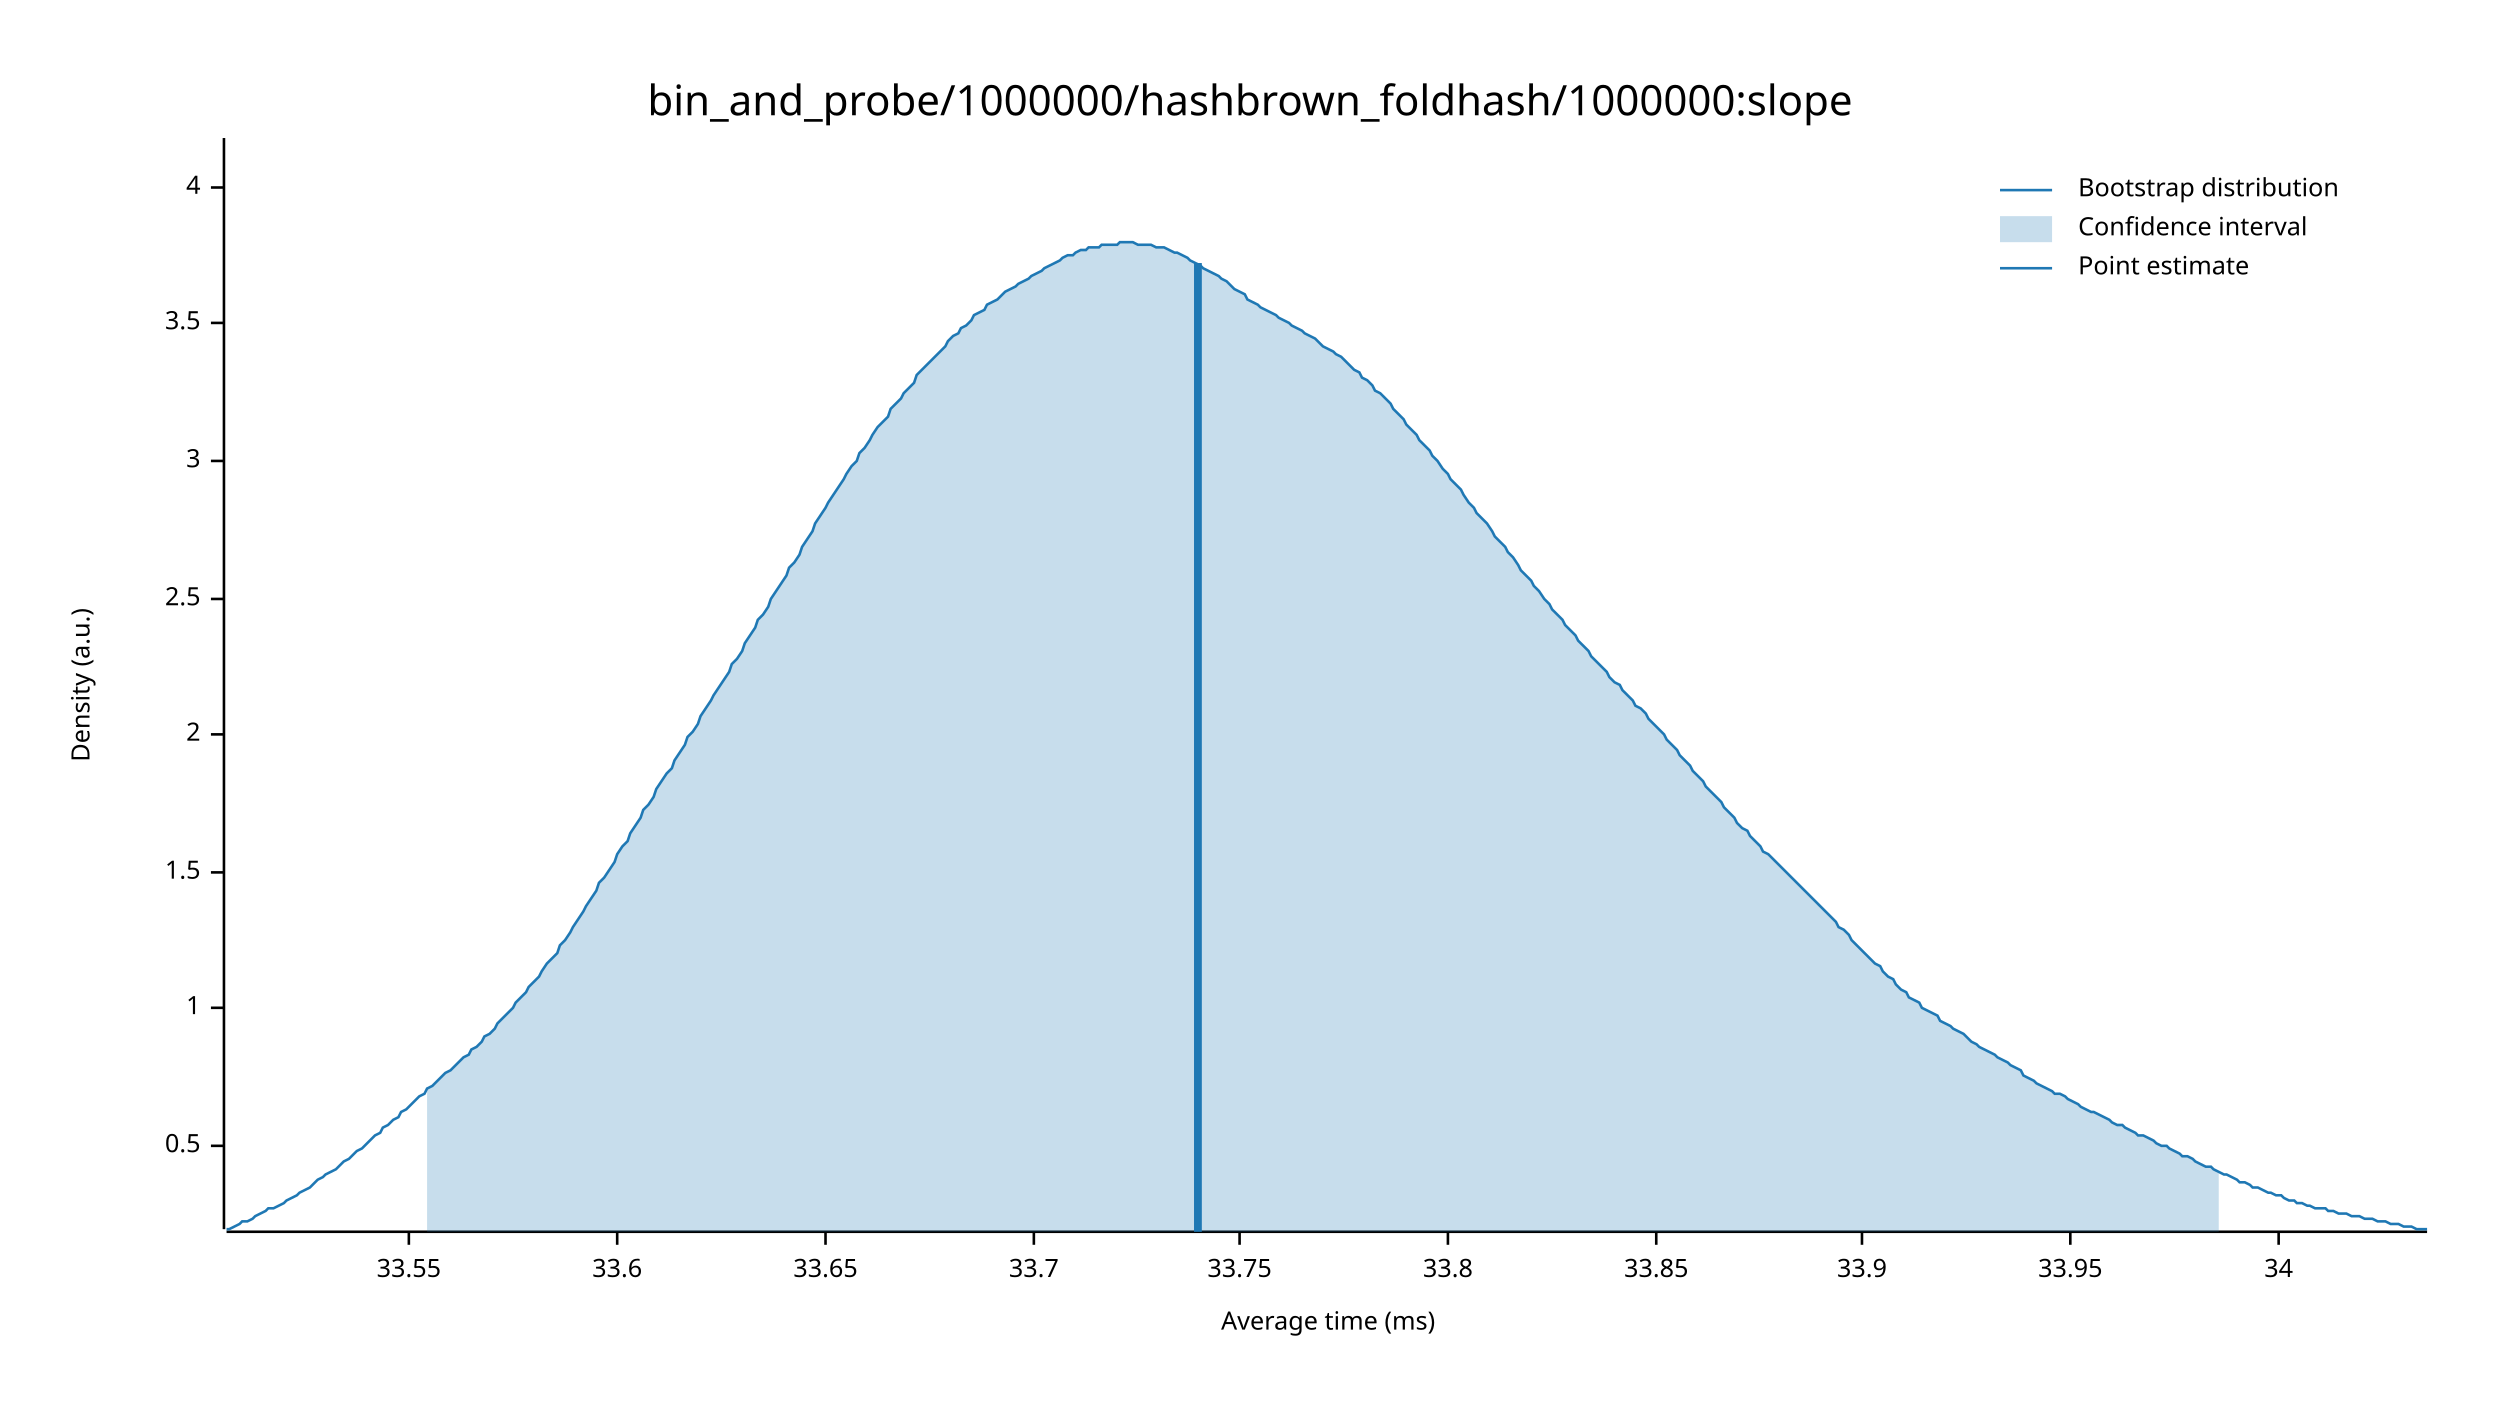
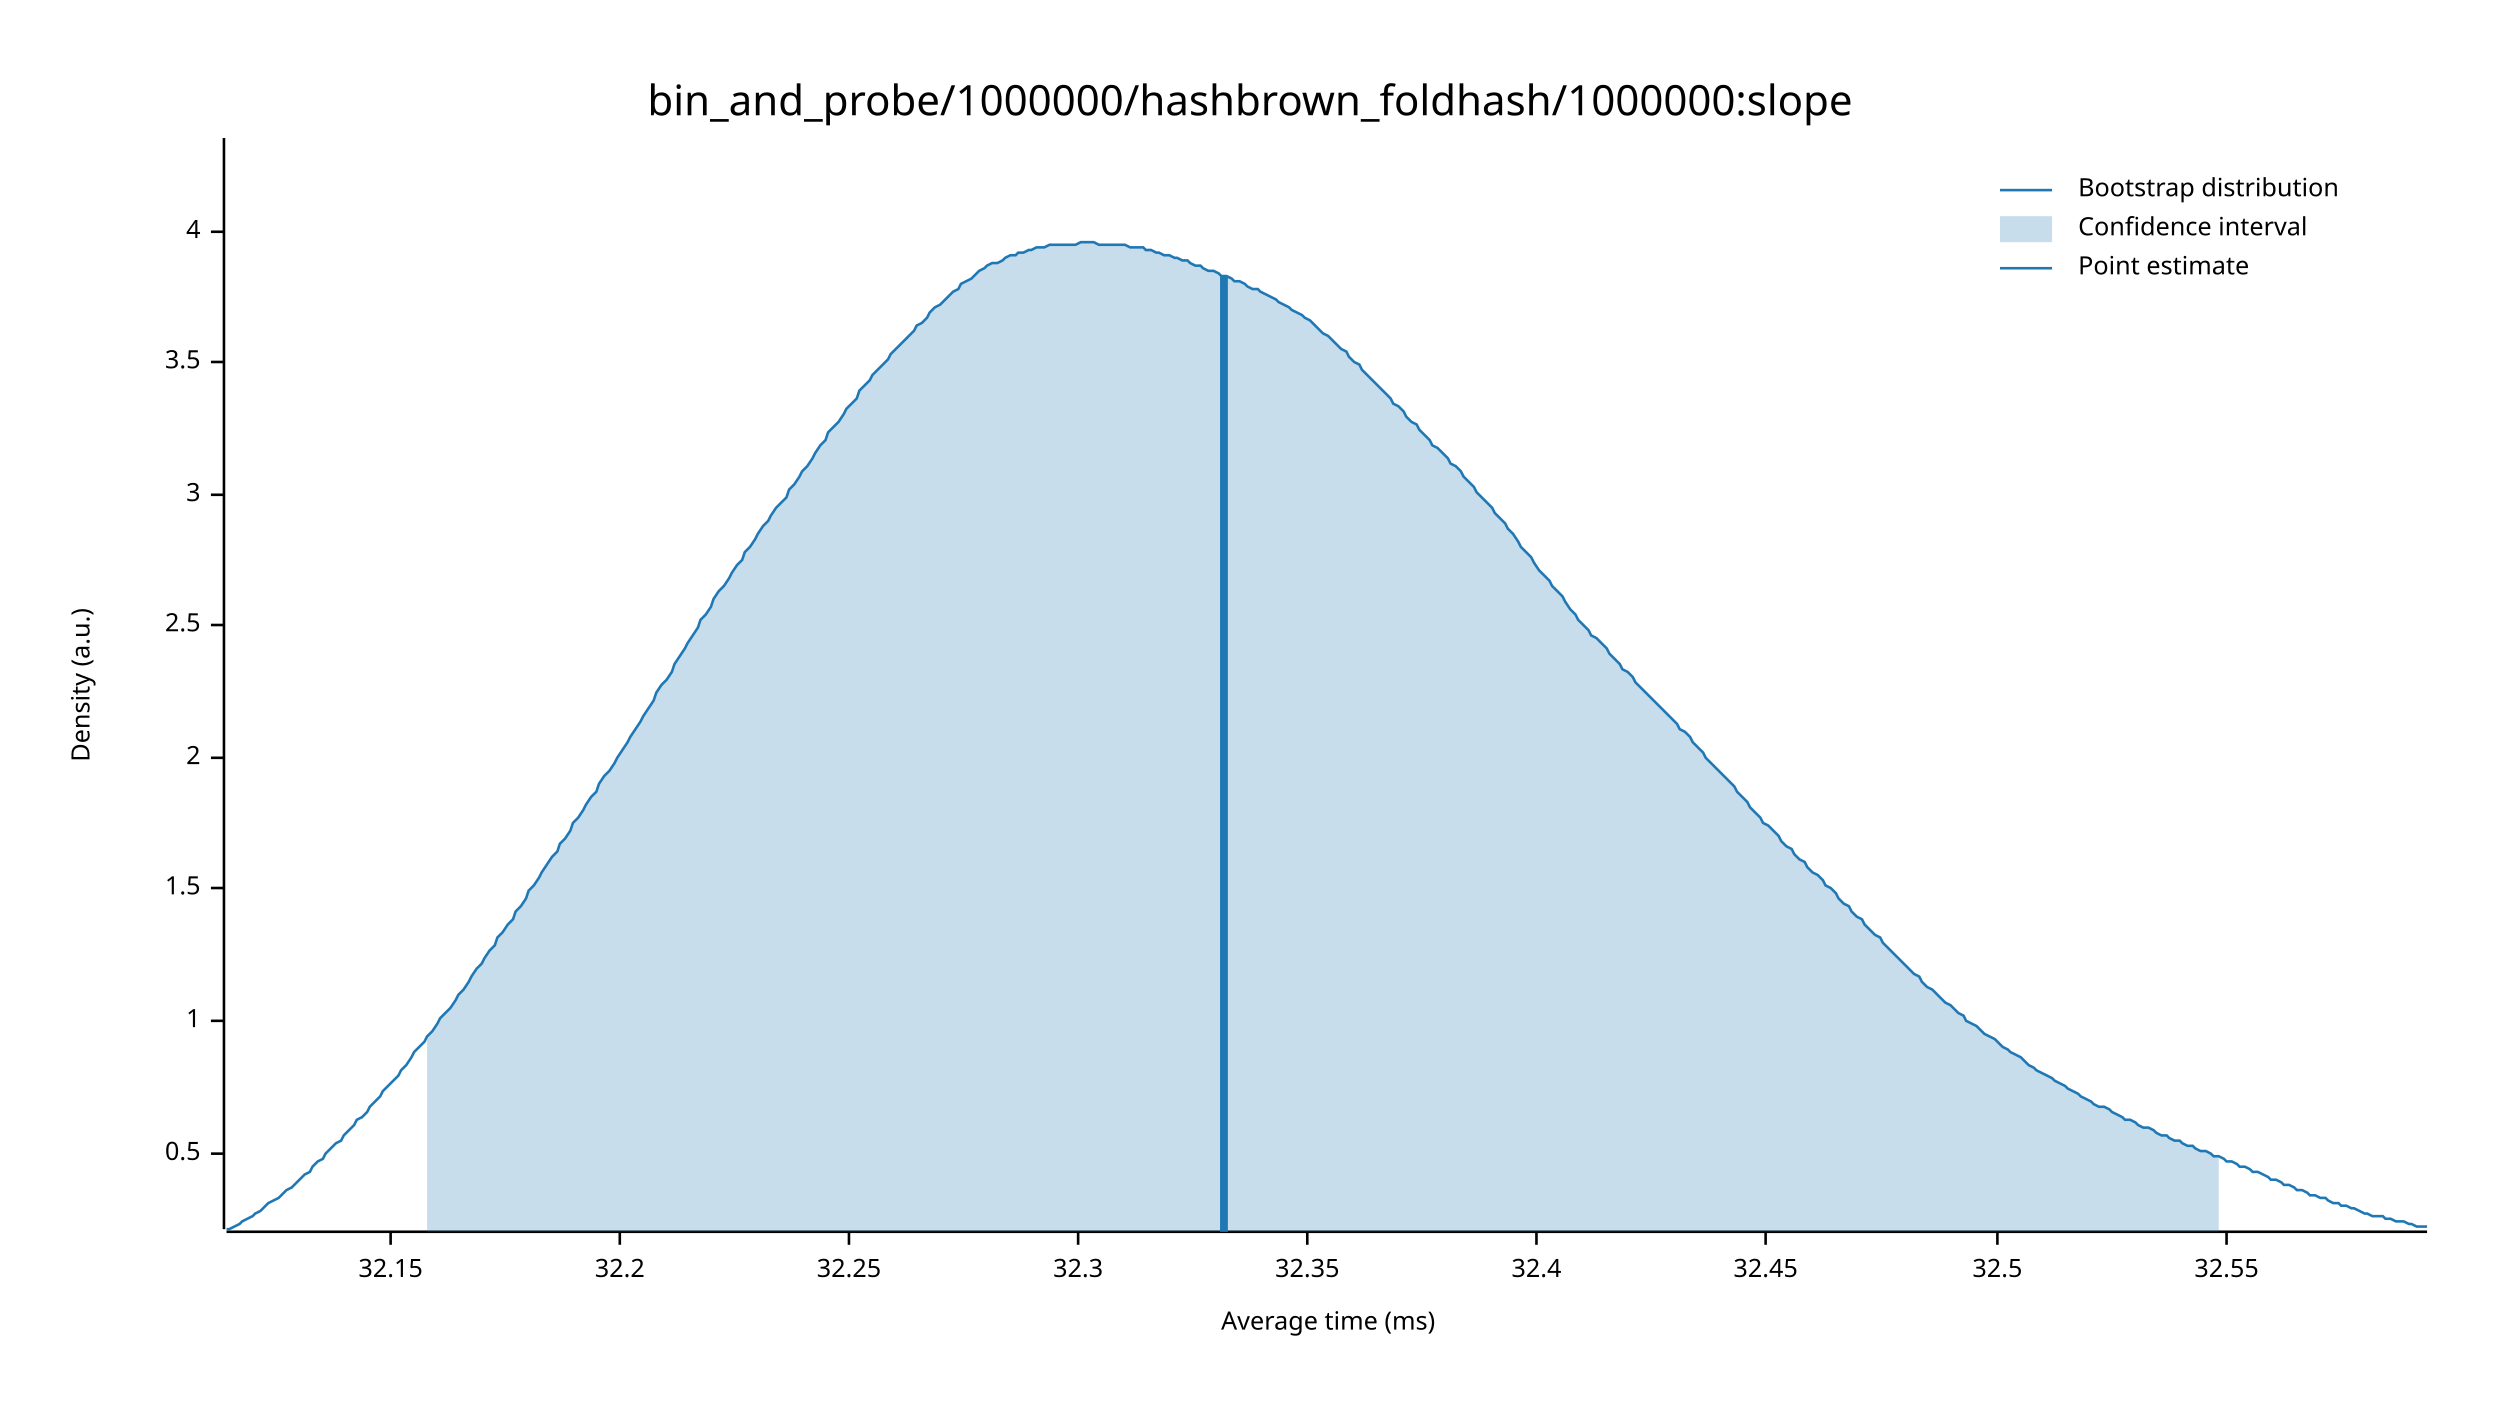
<svg xmlns="http://www.w3.org/2000/svg" width="960" height="540" viewBox="0 0 960 540">
  <text x="480" y="32" dy="0.76em" text-anchor="middle" font-family="sans-serif" font-size="16.129" opacity="1" fill="#000000">
bin_and_probe/1000000/hashbrown_foldhash/1000000:slope
</text>
  <text x="27" y="263" dy="0.76em" text-anchor="middle" font-family="sans-serif" font-size="9.677" opacity="1" fill="#000000" transform="rotate(270, 27, 263)">
Density (a.u.)
</text>
  <text x="510" y="513" dy="-0.5ex" text-anchor="middle" font-family="sans-serif" font-size="9.677" opacity="1" fill="#000000">
Average time (ms)
</text>
  <polyline fill="none" opacity="1" stroke="#000000" stroke-width="1" points="86,53 86,472 " />
-   <text x="77" y="440" dy="0.5ex" text-anchor="end" font-family="sans-serif" font-size="9.677" opacity="1" fill="#000000">
+   <text x="77" y="443" dy="0.5ex" text-anchor="end" font-family="sans-serif" font-size="9.677" opacity="1" fill="#000000">
0.5
</text>
-   <polyline fill="none" opacity="1" stroke="#000000" stroke-width="1" points="81,440 86,440 " />
-   <text x="77" y="387" dy="0.5ex" text-anchor="end" font-family="sans-serif" font-size="9.677" opacity="1" fill="#000000">
+   <polyline fill="none" opacity="1" stroke="#000000" stroke-width="1" points="81,443 86,443 " />
+   <text x="77" y="392" dy="0.5ex" text-anchor="end" font-family="sans-serif" font-size="9.677" opacity="1" fill="#000000">
1
</text>
-   <polyline fill="none" opacity="1" stroke="#000000" stroke-width="1" points="81,387 86,387 " />
-   <text x="77" y="335" dy="0.5ex" text-anchor="end" font-family="sans-serif" font-size="9.677" opacity="1" fill="#000000">
+   <polyline fill="none" opacity="1" stroke="#000000" stroke-width="1" points="81,392 86,392 " />
+   <text x="77" y="341" dy="0.5ex" text-anchor="end" font-family="sans-serif" font-size="9.677" opacity="1" fill="#000000">
1.5
</text>
-   <polyline fill="none" opacity="1" stroke="#000000" stroke-width="1" points="81,335 86,335 " />
-   <text x="77" y="282" dy="0.5ex" text-anchor="end" font-family="sans-serif" font-size="9.677" opacity="1" fill="#000000">
+   <polyline fill="none" opacity="1" stroke="#000000" stroke-width="1" points="81,341 86,341 " />
+   <text x="77" y="291" dy="0.5ex" text-anchor="end" font-family="sans-serif" font-size="9.677" opacity="1" fill="#000000">
2
</text>
-   <polyline fill="none" opacity="1" stroke="#000000" stroke-width="1" points="81,282 86,282 " />
-   <text x="77" y="230" dy="0.5ex" text-anchor="end" font-family="sans-serif" font-size="9.677" opacity="1" fill="#000000">
+   <polyline fill="none" opacity="1" stroke="#000000" stroke-width="1" points="81,291 86,291 " />
+   <text x="77" y="240" dy="0.5ex" text-anchor="end" font-family="sans-serif" font-size="9.677" opacity="1" fill="#000000">
2.5
</text>
-   <polyline fill="none" opacity="1" stroke="#000000" stroke-width="1" points="81,230 86,230 " />
-   <text x="77" y="177" dy="0.5ex" text-anchor="end" font-family="sans-serif" font-size="9.677" opacity="1" fill="#000000">
+   <polyline fill="none" opacity="1" stroke="#000000" stroke-width="1" points="81,240 86,240 " />
+   <text x="77" y="190" dy="0.5ex" text-anchor="end" font-family="sans-serif" font-size="9.677" opacity="1" fill="#000000">
3
</text>
-   <polyline fill="none" opacity="1" stroke="#000000" stroke-width="1" points="81,177 86,177 " />
-   <text x="77" y="124" dy="0.5ex" text-anchor="end" font-family="sans-serif" font-size="9.677" opacity="1" fill="#000000">
+   <polyline fill="none" opacity="1" stroke="#000000" stroke-width="1" points="81,190 86,190 " />
+   <text x="77" y="139" dy="0.5ex" text-anchor="end" font-family="sans-serif" font-size="9.677" opacity="1" fill="#000000">
3.5
</text>
-   <polyline fill="none" opacity="1" stroke="#000000" stroke-width="1" points="81,124 86,124 " />
-   <text x="77" y="72" dy="0.5ex" text-anchor="end" font-family="sans-serif" font-size="9.677" opacity="1" fill="#000000">
+   <polyline fill="none" opacity="1" stroke="#000000" stroke-width="1" points="81,139 86,139 " />
+   <text x="77" y="89" dy="0.5ex" text-anchor="end" font-family="sans-serif" font-size="9.677" opacity="1" fill="#000000">
4
</text>
-   <polyline fill="none" opacity="1" stroke="#000000" stroke-width="1" points="81,72 86,72 " />
+   <polyline fill="none" opacity="1" stroke="#000000" stroke-width="1" points="81,89 86,89 " />
  <polyline fill="none" opacity="1" stroke="#000000" stroke-width="1" points="87,473 932,473 " />
-   <text x="157" y="483" dy="0.76em" text-anchor="middle" font-family="sans-serif" font-size="9.677" opacity="1" fill="#000000">
- 33.55
+   <text x="150" y="483" dy="0.76em" text-anchor="middle" font-family="sans-serif" font-size="9.677" opacity="1" fill="#000000">
+ 32.15
</text>
-   <polyline fill="none" opacity="1" stroke="#000000" stroke-width="1" points="157,473 157,478 " />
-   <text x="237" y="483" dy="0.76em" text-anchor="middle" font-family="sans-serif" font-size="9.677" opacity="1" fill="#000000">
- 33.6
+   <polyline fill="none" opacity="1" stroke="#000000" stroke-width="1" points="150,473 150,478 " />
+   <text x="238" y="483" dy="0.76em" text-anchor="middle" font-family="sans-serif" font-size="9.677" opacity="1" fill="#000000">
+ 32.2
</text>
-   <polyline fill="none" opacity="1" stroke="#000000" stroke-width="1" points="237,473 237,478 " />
-   <text x="317" y="483" dy="0.76em" text-anchor="middle" font-family="sans-serif" font-size="9.677" opacity="1" fill="#000000">
- 33.65
+   <polyline fill="none" opacity="1" stroke="#000000" stroke-width="1" points="238,473 238,478 " />
+   <text x="326" y="483" dy="0.76em" text-anchor="middle" font-family="sans-serif" font-size="9.677" opacity="1" fill="#000000">
+ 32.25
</text>
-   <polyline fill="none" opacity="1" stroke="#000000" stroke-width="1" points="317,473 317,478 " />
-   <text x="397" y="483" dy="0.76em" text-anchor="middle" font-family="sans-serif" font-size="9.677" opacity="1" fill="#000000">
- 33.7
+   <polyline fill="none" opacity="1" stroke="#000000" stroke-width="1" points="326,473 326,478 " />
+   <text x="414" y="483" dy="0.76em" text-anchor="middle" font-family="sans-serif" font-size="9.677" opacity="1" fill="#000000">
+ 32.3
</text>
-   <polyline fill="none" opacity="1" stroke="#000000" stroke-width="1" points="397,473 397,478 " />
-   <text x="476" y="483" dy="0.76em" text-anchor="middle" font-family="sans-serif" font-size="9.677" opacity="1" fill="#000000">
- 33.75
+   <polyline fill="none" opacity="1" stroke="#000000" stroke-width="1" points="414,473 414,478 " />
+   <text x="502" y="483" dy="0.76em" text-anchor="middle" font-family="sans-serif" font-size="9.677" opacity="1" fill="#000000">
+ 32.35
</text>
-   <polyline fill="none" opacity="1" stroke="#000000" stroke-width="1" points="476,473 476,478 " />
-   <text x="556" y="483" dy="0.76em" text-anchor="middle" font-family="sans-serif" font-size="9.677" opacity="1" fill="#000000">
- 33.8
+   <polyline fill="none" opacity="1" stroke="#000000" stroke-width="1" points="502,473 502,478 " />
+   <text x="590" y="483" dy="0.76em" text-anchor="middle" font-family="sans-serif" font-size="9.677" opacity="1" fill="#000000">
+ 32.4
</text>
-   <polyline fill="none" opacity="1" stroke="#000000" stroke-width="1" points="556,473 556,478 " />
-   <text x="636" y="483" dy="0.76em" text-anchor="middle" font-family="sans-serif" font-size="9.677" opacity="1" fill="#000000">
- 33.85
+   <polyline fill="none" opacity="1" stroke="#000000" stroke-width="1" points="590,473 590,478 " />
+   <text x="678" y="483" dy="0.76em" text-anchor="middle" font-family="sans-serif" font-size="9.677" opacity="1" fill="#000000">
+ 32.45
</text>
-   <polyline fill="none" opacity="1" stroke="#000000" stroke-width="1" points="636,473 636,478 " />
-   <text x="715" y="483" dy="0.76em" text-anchor="middle" font-family="sans-serif" font-size="9.677" opacity="1" fill="#000000">
- 33.9
+   <polyline fill="none" opacity="1" stroke="#000000" stroke-width="1" points="678,473 678,478 " />
+   <text x="767" y="483" dy="0.76em" text-anchor="middle" font-family="sans-serif" font-size="9.677" opacity="1" fill="#000000">
+ 32.5
</text>
-   <polyline fill="none" opacity="1" stroke="#000000" stroke-width="1" points="715,473 715,478 " />
-   <text x="795" y="483" dy="0.76em" text-anchor="middle" font-family="sans-serif" font-size="9.677" opacity="1" fill="#000000">
- 33.95
+   <polyline fill="none" opacity="1" stroke="#000000" stroke-width="1" points="767,473 767,478 " />
+   <text x="855" y="483" dy="0.76em" text-anchor="middle" font-family="sans-serif" font-size="9.677" opacity="1" fill="#000000">
+ 32.55
</text>
-   <polyline fill="none" opacity="1" stroke="#000000" stroke-width="1" points="795,473 795,478 " />
-   <text x="875" y="483" dy="0.76em" text-anchor="middle" font-family="sans-serif" font-size="9.677" opacity="1" fill="#000000">
- 34
- </text>
-   <polyline fill="none" opacity="1" stroke="#000000" stroke-width="1" points="875,473 875,478 " />
-   <polyline fill="none" opacity="1" stroke="#1F78B4" stroke-width="1" points="87,472 88,472 90,471 92,470 93,469 95,469 97,468 98,467 100,466 102,465 103,464 105,464 107,463 109,462 110,461 112,460 114,459 115,458 117,457 119,456 120,455 122,453 124,452 125,451 127,450 129,449 131,447 132,446 134,445 136,443 137,442 139,441 141,439 142,438 144,436 146,435 147,433 149,432 151,430 153,429 154,427 156,426 158,424 159,423 161,421 163,420 164,418 166,417 168,415 169,414 171,412 173,411 175,409 176,408 178,406 180,405 181,403 183,402 185,400 186,398 188,397 190,395 191,393 193,391 195,389 197,387 198,385 200,383 202,381 203,379 205,377 207,375 208,373 210,370 212,368 214,366 215,363 217,361 219,358 220,356 222,353 224,350 225,348 227,345 229,342 230,339 232,337 234,334 236,331 237,328 239,325 241,323 242,320 244,317 246,314 247,311 249,309 251,306 252,303 254,300 256,297 258,295 259,292 261,289 263,286 264,283 266,281 268,278 269,275 271,272 273,269 274,267 276,264 278,261 280,258 281,255 283,253 285,250 286,247 288,244 290,241 291,238 293,236 295,233 296,230 298,227 300,224 302,221 303,218 305,216 307,213 308,210 310,207 312,204 313,201 315,198 317,195 318,193 320,190 322,187 324,184 325,182 327,179 329,177 330,174 332,172 334,169 335,167 337,164 339,162 341,160 342,157 344,155 346,153 347,151 349,149 351,147 352,144 354,142 356,140 357,139 359,137 361,135 363,133 364,131 366,129 368,128 369,126 371,125 373,123 374,121 376,120 378,119 379,117 381,116 383,115 385,113 386,112 388,111 390,110 391,109 393,108 395,107 396,106 398,105 400,104 401,103 403,102 405,101 407,100 408,99 410,98 412,98 413,97 415,96 417,96 418,95 420,95 422,95 423,94 425,94 427,94 429,94 430,93 432,93 434,93 435,93 437,94 439,94 440,94 442,94 444,95 445,95 447,95 449,96 451,97 452,97 454,98 456,99 457,100 459,101 461,102 462,103 464,104 466,105 468,106 469,107 471,108 473,110 474,111 476,112 478,113 479,115 481,116 483,117 484,118 486,119 488,120 490,121 491,122 493,123 495,124 496,125 498,126 500,127 501,128 503,129 505,130 506,131 508,133 510,134 512,135 513,136 515,137 517,139 518,140 520,142 522,143 523,145 525,146 527,148 528,150 530,151 532,153 534,155 535,157 537,159 539,161 540,163 542,165 544,167 545,169 547,171 549,173 550,175 552,177 554,180 556,182 557,184 559,186 561,188 562,190 564,193 566,195 567,197 569,199 571,201 573,204 574,206 576,208 578,210 579,212 581,214 583,217 584,219 586,221 588,223 589,225 591,227 593,230 595,232 596,234 598,236 600,238 601,240 603,242 605,244 606,246 608,248 610,250 611,252 613,254 615,256 617,258 618,260 620,262 622,263 623,265 625,267 627,269 628,271 630,272 632,274 633,276 635,278 637,280 639,282 640,284 642,286 644,288 645,290 647,292 649,294 650,296 652,298 654,300 655,302 657,304 659,306 661,308 662,310 664,312 666,314 667,316 669,318 671,319 672,321 674,323 676,325 677,327 679,328 681,330 683,332 684,333 686,335 688,337 689,338 691,340 693,342 694,343 696,345 698,347 700,349 701,350 703,352 705,354 706,356 708,357 710,359 711,361 713,363 715,365 716,366 718,368 720,370 722,371 723,373 725,375 727,376 728,378 730,380 732,381 733,383 735,384 737,385 738,387 740,388 742,389 744,390 745,392 747,393 749,394 750,395 752,396 754,397 755,398 757,400 759,401 760,402 762,403 764,404 766,405 767,406 769,407 771,408 772,409 774,410 776,411 777,413 779,414 781,415 782,416 784,417 786,418 788,419 789,420 791,420 793,421 794,422 796,423 798,424 799,425 801,426 803,427 804,427 806,428 808,429 810,430 811,431 813,432 815,432 816,433 818,434 820,435 821,436 823,436 825,437 827,438 828,439 830,440 832,440 833,441 835,442 837,443 838,444 840,444 842,445 843,446 845,447 847,448 849,448 850,449 852,450 854,451 855,451 857,452 859,453 860,454 862,454 864,455 865,456 867,456 869,457 871,458 872,458 874,459 876,459 877,460 879,461 881,461 882,462 884,462 886,463 887,463 889,464 891,464 893,464 894,465 896,465 898,466 899,466 901,466 903,467 904,467 906,467 908,468 909,468 911,468 913,469 915,469 916,469 918,470 920,470 921,470 923,471 925,471 926,471 928,472 930,472 932,472 " />
-   <polygon opacity="0.25" fill="#1F78B4" points="164,418 166,417 168,415 169,414 171,412 173,411 175,409 176,408 178,406 180,405 181,403 183,402 185,400 186,398 188,397 190,395 191,393 193,391 195,389 197,387 198,385 200,383 202,381 203,379 205,377 207,375 208,373 210,370 212,368 214,366 215,363 217,361 219,358 220,356 222,353 224,350 225,348 227,345 229,342 230,339 232,337 234,334 236,331 237,328 239,325 241,323 242,320 244,317 246,314 247,311 249,309 251,306 252,303 254,300 256,297 258,295 259,292 261,289 263,286 264,283 266,281 268,278 269,275 271,272 273,269 274,267 276,264 278,261 280,258 281,255 283,253 285,250 286,247 288,244 290,241 291,238 293,236 295,233 296,230 298,227 300,224 302,221 303,218 305,216 307,213 308,210 310,207 312,204 313,201 315,198 317,195 318,193 320,190 322,187 324,184 325,182 327,179 329,177 330,174 332,172 334,169 335,167 337,164 339,162 341,160 342,157 344,155 346,153 347,151 349,149 351,147 352,144 354,142 356,140 357,139 359,137 361,135 363,133 364,131 366,129 368,128 369,126 371,125 373,123 374,121 376,120 378,119 379,117 381,116 383,115 385,113 386,112 388,111 390,110 391,109 393,108 395,107 396,106 398,105 400,104 401,103 403,102 405,101 407,100 408,99 410,98 412,98 413,97 415,96 417,96 418,95 420,95 422,95 423,94 425,94 427,94 429,94 430,93 432,93 434,93 435,93 437,94 439,94 440,94 442,94 444,95 445,95 447,95 449,96 451,97 452,97 454,98 456,99 457,100 459,101 461,102 462,103 464,104 466,105 468,106 469,107 471,108 473,110 474,111 476,112 478,113 479,115 481,116 483,117 484,118 486,119 488,120 490,121 491,122 493,123 495,124 496,125 498,126 500,127 501,128 503,129 505,130 506,131 508,133 510,134 512,135 513,136 515,137 517,139 518,140 520,142 522,143 523,145 525,146 527,148 528,150 530,151 532,153 534,155 535,157 537,159 539,161 540,163 542,165 544,167 545,169 547,171 549,173 550,175 552,177 554,180 556,182 557,184 559,186 561,188 562,190 564,193 566,195 567,197 569,199 571,201 573,204 574,206 576,208 578,210 579,212 581,214 583,217 584,219 586,221 588,223 589,225 591,227 593,230 595,232 596,234 598,236 600,238 601,240 603,242 605,244 606,246 608,248 610,250 611,252 613,254 615,256 617,258 618,260 620,262 622,263 623,265 625,267 627,269 628,271 630,272 632,274 633,276 635,278 637,280 639,282 640,284 642,286 644,288 645,290 647,292 649,294 650,296 652,298 654,300 655,302 657,304 659,306 661,308 662,310 664,312 666,314 667,316 669,318 671,319 672,321 674,323 676,325 677,327 679,328 681,330 683,332 684,333 686,335 688,337 689,338 691,340 693,342 694,343 696,345 698,347 700,349 701,350 703,352 705,354 706,356 708,357 710,359 711,361 713,363 715,365 716,366 718,368 720,370 722,371 723,373 725,375 727,376 728,378 730,380 732,381 733,383 735,384 737,385 738,387 740,388 742,389 744,390 745,392 747,393 749,394 750,395 752,396 754,397 755,398 757,400 759,401 760,402 762,403 764,404 766,405 767,406 769,407 771,408 772,409 774,410 776,411 777,413 779,414 781,415 782,416 784,417 786,418 788,419 789,420 791,420 793,421 794,422 796,423 798,424 799,425 801,426 803,427 804,427 806,428 808,429 810,430 811,431 813,432 815,432 816,433 818,434 820,435 821,436 823,436 825,437 827,438 828,439 830,440 832,440 833,441 835,442 837,443 838,444 840,444 842,445 843,446 845,447 847,448 849,448 850,449 852,450 852,473 164,473 " />
-   <polyline fill="none" opacity="1" stroke="#1F78B4" stroke-width="3" points="460,473 460,101 " />
+   <polyline fill="none" opacity="1" stroke="#000000" stroke-width="1" points="855,473 855,478 " />
+   <polyline fill="none" opacity="1" stroke="#1F78B4" stroke-width="1" points="87,472 88,472 90,471 92,470 93,469 95,468 97,467 98,466 100,465 102,463 103,462 105,461 107,460 109,458 110,457 112,456 114,454 115,453 117,451 119,450 120,448 122,446 124,445 125,443 127,441 129,439 131,438 132,436 134,434 136,432 137,430 139,429 141,427 142,425 144,423 146,421 147,419 149,417 151,415 153,413 154,411 156,409 158,406 159,404 161,402 163,400 164,398 166,396 168,393 169,391 171,389 173,387 175,384 176,382 178,380 180,377 181,375 183,372 185,370 186,368 188,365 190,363 191,360 193,358 195,355 197,353 198,350 200,348 202,345 203,342 205,340 207,337 208,335 210,332 212,329 214,327 215,324 217,322 219,319 220,316 222,314 224,311 225,309 227,306 229,304 230,301 232,298 234,296 236,293 237,291 239,288 241,285 242,283 244,280 246,277 247,275 249,272 251,269 252,266 254,263 256,261 258,258 259,255 261,252 263,249 264,247 266,244 268,241 269,238 271,236 273,233 274,230 276,227 278,225 280,222 281,220 283,217 285,215 286,212 288,210 290,207 291,205 293,202 295,200 296,198 298,195 300,193 302,191 303,188 305,186 307,183 308,181 310,179 312,176 313,174 315,171 317,169 318,166 320,164 322,162 324,159 325,157 327,155 329,153 330,150 332,148 334,146 335,144 337,142 339,140 341,138 342,136 344,134 346,132 347,131 349,129 351,127 352,125 354,124 356,122 357,120 359,118 361,117 363,115 364,114 366,112 368,111 369,109 371,108 373,107 374,106 376,104 378,103 379,102 381,101 383,101 385,100 386,99 388,98 390,98 391,97 393,97 395,96 396,96 398,95 400,95 401,95 403,94 405,94 407,94 408,94 410,94 412,94 413,94 415,93 417,93 418,93 420,93 422,94 423,94 425,94 427,94 429,94 430,94 432,94 434,95 435,95 437,95 439,95 440,96 442,96 444,97 445,97 447,98 449,98 451,99 452,99 454,100 456,100 457,101 459,102 461,102 462,103 464,104 466,104 468,105 469,106 471,106 473,107 474,108 476,108 478,109 479,110 481,111 483,111 484,112 486,113 488,114 490,115 491,116 493,117 495,118 496,119 498,120 500,121 501,122 503,123 505,125 506,126 508,128 510,129 512,131 513,132 515,134 517,135 518,137 520,139 522,140 523,142 525,144 527,146 528,147 530,149 532,151 534,153 535,155 537,156 539,158 540,160 542,162 544,163 545,165 547,167 549,169 550,171 552,172 554,174 556,176 557,178 559,179 561,181 562,183 564,185 566,187 567,189 569,191 571,193 573,195 574,197 576,199 578,201 579,203 581,205 583,208 584,210 586,212 588,214 589,216 591,219 593,221 595,223 596,225 598,227 600,229 601,231 603,234 605,236 606,238 608,240 610,242 611,244 613,245 615,247 617,249 618,251 620,253 622,255 623,257 625,258 627,260 628,262 630,264 632,266 633,267 635,269 637,271 639,273 640,274 642,276 644,278 645,280 647,281 649,283 650,285 652,287 654,289 655,291 657,293 659,295 661,297 662,298 664,300 666,302 667,304 669,306 671,308 672,310 674,312 676,314 677,316 679,317 681,319 683,321 684,323 686,325 688,326 689,328 691,330 693,331 694,333 696,335 698,336 700,338 701,340 703,341 705,343 706,345 708,347 710,348 711,350 713,352 715,353 716,355 718,357 720,359 722,360 723,362 725,364 727,366 728,367 730,369 732,371 733,372 735,374 737,375 738,377 740,379 742,380 744,382 745,383 747,385 749,386 750,387 752,389 754,390 755,392 757,393 759,394 760,395 762,397 764,398 766,399 767,400 769,402 771,403 772,404 774,405 776,406 777,407 779,409 781,410 782,411 784,412 786,413 788,414 789,415 791,416 793,417 794,418 796,419 798,420 799,421 801,422 803,423 804,424 806,425 808,425 810,426 811,427 813,428 815,429 816,430 818,430 820,431 821,432 823,433 825,433 827,434 828,435 830,436 832,436 833,437 835,438 837,438 838,439 840,440 842,440 843,441 845,442 847,442 849,443 850,444 852,444 854,445 855,446 857,446 859,447 860,448 862,448 864,449 865,450 867,450 869,451 871,452 872,453 874,453 876,454 877,455 879,455 881,456 882,457 884,457 886,458 887,459 889,459 891,460 893,460 894,461 896,462 898,462 899,463 901,463 903,464 904,464 906,465 908,466 909,466 911,467 913,467 915,467 916,468 918,468 920,469 921,469 923,469 925,470 926,470 928,471 930,471 932,471 " />
+   <polygon opacity="0.25" fill="#1F78B4" points="164,398 166,396 168,393 169,391 171,389 173,387 175,384 176,382 178,380 180,377 181,375 183,372 185,370 186,368 188,365 190,363 191,360 193,358 195,355 197,353 198,350 200,348 202,345 203,342 205,340 207,337 208,335 210,332 212,329 214,327 215,324 217,322 219,319 220,316 222,314 224,311 225,309 227,306 229,304 230,301 232,298 234,296 236,293 237,291 239,288 241,285 242,283 244,280 246,277 247,275 249,272 251,269 252,266 254,263 256,261 258,258 259,255 261,252 263,249 264,247 266,244 268,241 269,238 271,236 273,233 274,230 276,227 278,225 280,222 281,220 283,217 285,215 286,212 288,210 290,207 291,205 293,202 295,200 296,198 298,195 300,193 302,191 303,188 305,186 307,183 308,181 310,179 312,176 313,174 315,171 317,169 318,166 320,164 322,162 324,159 325,157 327,155 329,153 330,150 332,148 334,146 335,144 337,142 339,140 341,138 342,136 344,134 346,132 347,131 349,129 351,127 352,125 354,124 356,122 357,120 359,118 361,117 363,115 364,114 366,112 368,111 369,109 371,108 373,107 374,106 376,104 378,103 379,102 381,101 383,101 385,100 386,99 388,98 390,98 391,97 393,97 395,96 396,96 398,95 400,95 401,95 403,94 405,94 407,94 408,94 410,94 412,94 413,94 415,93 417,93 418,93 420,93 422,94 423,94 425,94 427,94 429,94 430,94 432,94 434,95 435,95 437,95 439,95 440,96 442,96 444,97 445,97 447,98 449,98 451,99 452,99 454,100 456,100 457,101 459,102 461,102 462,103 464,104 466,104 468,105 469,106 471,106 473,107 474,108 476,108 478,109 479,110 481,111 483,111 484,112 486,113 488,114 490,115 491,116 493,117 495,118 496,119 498,120 500,121 501,122 503,123 505,125 506,126 508,128 510,129 512,131 513,132 515,134 517,135 518,137 520,139 522,140 523,142 525,144 527,146 528,147 530,149 532,151 534,153 535,155 537,156 539,158 540,160 542,162 544,163 545,165 547,167 549,169 550,171 552,172 554,174 556,176 557,178 559,179 561,181 562,183 564,185 566,187 567,189 569,191 571,193 573,195 574,197 576,199 578,201 579,203 581,205 583,208 584,210 586,212 588,214 589,216 591,219 593,221 595,223 596,225 598,227 600,229 601,231 603,234 605,236 606,238 608,240 610,242 611,244 613,245 615,247 617,249 618,251 620,253 622,255 623,257 625,258 627,260 628,262 630,264 632,266 633,267 635,269 637,271 639,273 640,274 642,276 644,278 645,280 647,281 649,283 650,285 652,287 654,289 655,291 657,293 659,295 661,297 662,298 664,300 666,302 667,304 669,306 671,308 672,310 674,312 676,314 677,316 679,317 681,319 683,321 684,323 686,325 688,326 689,328 691,330 693,331 694,333 696,335 698,336 700,338 701,340 703,341 705,343 706,345 708,347 710,348 711,350 713,352 715,353 716,355 718,357 720,359 722,360 723,362 725,364 727,366 728,367 730,369 732,371 733,372 735,374 737,375 738,377 740,379 742,380 744,382 745,383 747,385 749,386 750,387 752,389 754,390 755,392 757,393 759,394 760,395 762,397 764,398 766,399 767,400 769,402 771,403 772,404 774,405 776,406 777,407 779,409 781,410 782,411 784,412 786,413 788,414 789,415 791,416 793,417 794,418 796,419 798,420 799,421 801,422 803,423 804,424 806,425 808,425 810,426 811,427 813,428 815,429 816,430 818,430 820,431 821,432 823,433 825,433 827,434 828,435 830,436 832,436 833,437 835,438 837,438 838,439 840,440 842,440 843,441 845,442 847,442 849,443 850,444 852,444 852,473 164,473 " />
+   <polyline fill="none" opacity="1" stroke="#1F78B4" stroke-width="3" points="470,473 470,106 " />
  <text x="798" y="68" dy="0.76em" text-anchor="start" font-family="sans-serif" font-size="9.677" opacity="1" fill="#000000">
Bootstrap distribution
</text>
  <text x="798" y="83" dy="0.76em" text-anchor="start" font-family="sans-serif" font-size="9.677" opacity="1" fill="#000000">
Confidence interval
</text>
  <text x="798" y="98" dy="0.76em" text-anchor="start" font-family="sans-serif" font-size="9.677" opacity="1" fill="#000000">
Point estimate
</text>
  <polyline fill="none" opacity="1" stroke="#1F78B4" stroke-width="1" points="768,73 788,73 " />
  <rect x="768" y="83" width="20" height="10" opacity="0.25" fill="#1F78B4" stroke="none" />
  <polyline fill="none" opacity="1" stroke="#1F78B4" stroke-width="1" points="768,103 788,103 " />
</svg>
